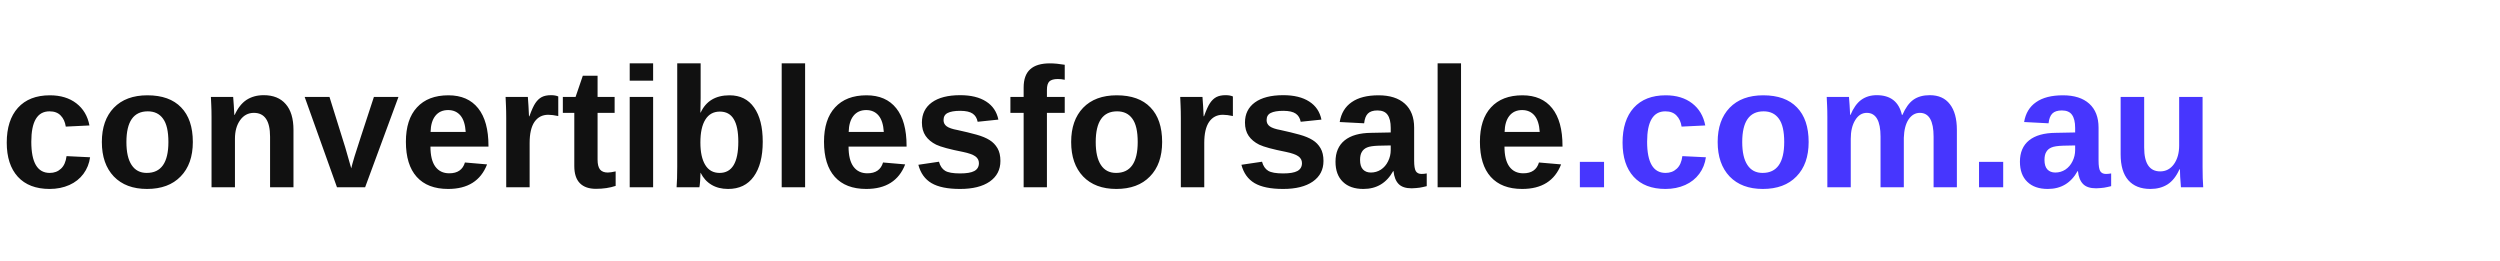
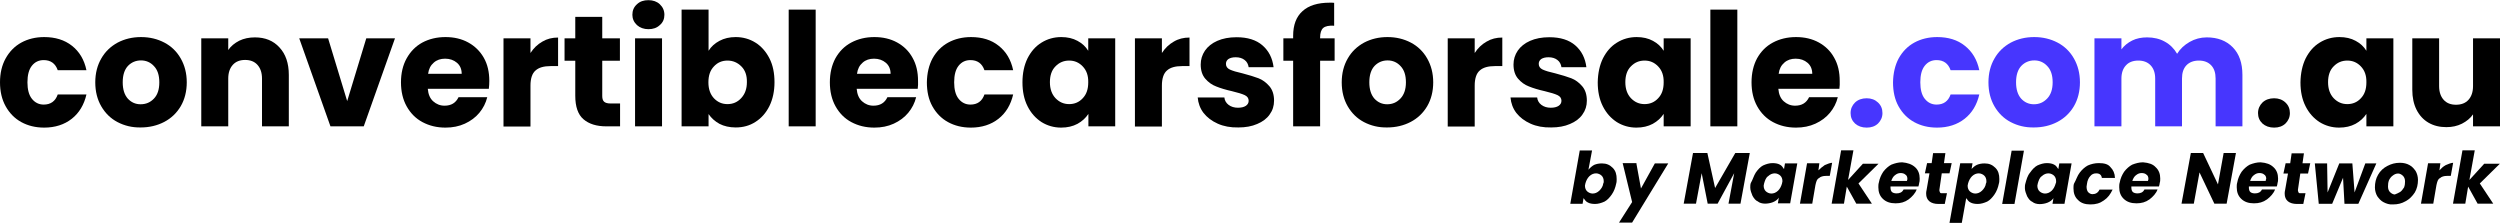
- <svg xmlns="http://www.w3.org/2000/svg" width="307" height="32" viewBox="0 0 307 32" role="img" aria-label="convertiblesforsale.com.au">
-   <text x="0" y="23" font-family="Arial, Helvetica, sans-serif" font-size="21" font-weight="700" fill="#111111">convertiblesforsale<tspan fill="#4736FE">.com.au</tspan>
-   </text>
+ <svg xmlns="http://www.w3.org/2000/svg" version="1.1" id="Layer_1" x="0px" y="0px" viewBox="0 0 1584.9 141.3" style="enable-background:new 0 0 1584.9 141.3;" xml:space="preserve">
+   <style type="text/css">
+ 	.st0{fill:#4736FE;}
+ </style>
+   <g>
+     <path d="M1010.7,104.5c1.5-0.6,2.9-0.9,4.9-0.9c2.8,0,4.9,0.9,6.8,2.8c1.9,1.9,2.5,4.3,2.5,7.1c0,0.9,0,2-0.3,2.9   c-0.5,2.5-1.4,4.9-2.8,6.9c-1.4,2-2.9,3.6-4.6,4.5c-2,0.9-4,1.5-6,1.5c-1.8,0-3.4-0.3-4.5-0.9c-1.4-0.6-2-1.8-2.8-2.8l-0.6,3.6   h-7.8l6-33.8h7.8l-2.3,12.2C1008.1,106.3,1009.5,105.1,1010.7,104.5z M1016.7,114.9c0-1.5-0.5-2.8-1.4-3.6c-0.6-0.6-2-1.4-3.4-1.4   c-1.5,0-2.9,0.5-4.3,1.8c-1.3,1.3-2,2.8-2.5,4.5c0,0.5-0.3,0.9-0.3,1.5c0,1.5,0.5,2.8,1.4,3.6c0.6,0.6,2,1.4,3.4,1.4   c1.5,0,2.9-0.5,4.3-1.8c1.3-1.3,2.3-2.8,2.5-4.6C1016.7,115.9,1016.7,115.4,1016.7,114.9z" />
+     <path d="M1037.4,103.6l2.9,15.9l8.8-15.9h8.5l-22.9,37.5h-8.3l8.3-13l-6-24.7h8.8v0.2H1037.4z" />
+     <path d="M1109.3,97l-5.9,32.1h-7.6l3.6-19.3l-10.5,19.3h-6.3l-3.8-19.3l-3.6,19.3h-7.8l5.9-32.1h9.1l4.9,22.2l12.8-22.2   C1100.4,97,1109.3,97,1109.3,97z" />
+     <path d="M1113.1,109.4c1.4-2,2.9-3.6,4.6-4.5c2-0.9,4-1.5,6-1.5c1.8,0,3.4,0.3,4.5,0.9c1.4,0.6,2,1.8,2.8,2.9l0.6-3.6h7.8   l-4.5,25.3h-7.8l0.6-3.6c-0.9,1.4-2.3,2.3-3.8,2.9c-1.5,0.6-3.4,0.9-4.9,0.9c-1.8,0-3.6-0.5-4.6-1.4c-1.5-0.6-2.5-2-3.4-3.6   c-0.6-1.5-1.4-3.4-1.4-5.1c0-0.9,0-2,0.3-2.9C1111.2,113.9,1111.8,111.4,1113.1,109.4z M1130,114.9c0-1.5-0.5-2.8-1.4-3.6   c-0.6-0.6-2-1.4-3.4-1.4c-1.5,0-2.9,0.5-4.3,1.8c-1.4,0.9-2,2.8-2.5,4.5c0,0.5-0.3,0.9-0.3,1.5c0,1.5,0.5,2.8,1.4,3.6   c0.6,0.6,2,1.4,3.4,1.4c1.5,0,2.9-0.5,4.3-1.8c1.3-1.3,2-2.8,2.5-4.5C1129.7,115.9,1130,115.4,1130,114.9z" />
+     <path d="M1156.9,104.6c1.5-0.6,3.4-1.4,4.6-1.4l-1.5,8.3h-2.3c-2,0-3.6,0.5-4.5,1.4c-1.4,0.6-1.8,2.3-2.3,4.5l-2,11.7h-7.8   l4.5-25.6h7.8l-0.6,4.5C1153.9,106.9,1155.5,105.5,1156.9,104.6z" />
+     <path d="M1178.2,116.3l8.5,12.8h-9.9l-6-10.8l-1.8,10.8h-7.8l6-33.8h7.8l-3.4,18.8l9.4-10.3h9.9L1178.2,116.3z" />
+     <path d="M1214.1,106c2,1.8,2.9,4.3,2.9,7.1c0,0.9,0,2-0.3,2.8c0,0.6-0.3,1.5-0.5,2.3h-17.7c0,0.3,0,0.5,0,0.6   c0,1.4,0.3,2.3,0.9,2.9c0.6,0.6,1.8,0.9,2.9,0.9c2,0,3.6-0.6,4.5-2.5h8.3c-0.9,2.5-2.9,4.6-5.1,6.3c-2.5,1.8-5.1,2.5-8.3,2.5   c-3.4,0-6-0.9-8-2.8c-2-1.9-2.9-4.3-2.9-7.4c0-0.9,0-2,0.3-2.9c0.5-2.8,1.5-4.9,2.8-6.9c1.5-2,3.4-3.6,5.1-4.5   c2.3-0.9,4.5-1.5,6.9-1.5C1209.3,103.2,1212,104.1,1214.1,106z M1209.2,113.4c0-1.4-0.5-2.3-1.4-2.8c-0.6-0.6-1.8-0.9-2.9-0.9   c-1.4,0-2.5,0.5-3.6,1.4c-0.9,0.6-1.8,2-2.3,3.6h9.9C1209.2,113.9,1209.2,113.6,1209.2,113.4z" />
+     <path d="M1229.5,120.3c0,0.3,0,0.3,0,0.5c0,0.5,0.3,0.9,0.5,1.4c0.3,0.3,0.6,0.3,1.5,0.3h2.8l-1.4,6.8h-4c-4.9,0-7.8-2.3-7.8-6.5   c0-0.6,0-1.5,0.3-2.5l1.8-10.4h-2.9l1.4-6.5h2.9l0.9-6.3h7.8l-0.9,6.3h4.9l-1.4,6.5h-4.9L1229.5,120.3z" />
+     <path d="M1253.3,104.5c1.5-0.6,2.9-0.9,4.9-0.9c2.8,0,4.9,0.9,6.8,2.8c1.9,1.9,2.5,4.3,2.5,7.1c0,0.9,0,2-0.3,2.9   c-0.5,2.5-1.4,4.9-2.8,6.9s-2.9,3.6-4.6,4.5c-2,0.9-4,1.5-6,1.5c-1.8,0-3.4-0.3-4.5-0.9c-1.4-0.6-2-1.8-2.8-2.8l-2.8,15.7h-7.8   l6.8-37.8h7.8l-0.6,3.6C1250.6,106.3,1252,105.1,1253.3,104.5z M1259.3,114.9c0-1.5-0.5-2.8-1.4-3.6c-0.6-0.6-2-1.4-3.4-1.4   c-1.5,0-2.9,0.5-4.3,1.8c-1.3,1.3-2,2.8-2.5,4.5c0,0.5-0.3,0.9-0.3,1.5c0,1.5,0.5,2.8,1.4,3.6c0.6,0.6,2,1.4,3.4,1.4   c1.5,0,2.9-0.5,4.3-1.8c1.3-1.3,2.3-2.8,2.5-4.6C1259.3,115.9,1259.3,115.4,1259.3,114.9z" />
+     <path d="M1283.1,95.5l-6,33.8h-7.8l6-33.8C1275.3,95.5,1283.1,95.5,1283.1,95.5z" />
+     <path d="M1287,109.4c1.4-2,2.9-3.6,4.6-4.5c2-0.9,4-1.5,6-1.5c1.8,0,3.4,0.3,4.5,0.9c1.4,0.6,2,1.8,2.8,2.9l0.6-3.6h7.8l-4.5,25.6   h-7.6l0.6-3.6c-0.9,1.4-2.3,2.3-3.8,2.9c-1.5,0.6-3.4,0.9-4.9,0.9c-1.8,0-3.6-0.5-4.6-1.4c-1.5-0.6-2.5-2-3.4-3.6   c-0.6-1.5-1.4-3.4-1.4-5.1c0-0.9,0-2,0.3-2.9C1284.7,113.9,1285.3,111.4,1287,109.4z M1303.5,114.9c0-1.5-0.5-2.8-1.4-3.6   c-0.6-0.6-2-1.4-3.4-1.4c-1.5,0-2.9,0.5-4.3,1.8c-1.4,0.9-2,2.8-2.5,4.5c0,0.5-0.3,0.9-0.3,1.5c0,1.5,0.5,2.8,1.4,3.6   c0.6,0.6,2,1.4,3.4,1.4c1.5,0,2.9-0.5,4.3-1.8c1.3-1.3,2-2.8,2.5-4.5C1303.5,115.9,1303.5,115.4,1303.5,114.9z" />
+     <path d="M1318.5,109.4c1.5-2,3.4-3.6,5.1-4.5c2-0.9,4.5-1.5,6.9-1.5c3.4,0,5.9,0.6,7.4,2.5c1.8,1.8,2.8,4,2.9,6.9h-8.3   c-0.3-2-1.5-2.9-3.6-2.9c-1.5,0-2.8,0.5-3.8,1.8c-0.9,0.9-1.8,2.8-2,4.6c0,0.6-0.3,1.4-0.3,2c0,1.5,0.3,2.5,0.9,3.4   c0.6,0.6,1.5,1.4,2.8,1.4c2,0,3.6-0.9,4.5-2.9h8.3c-1.4,2.9-2.9,5.1-5.6,6.9c-2.5,1.8-5.1,2.5-8.5,2.5s-6-0.9-7.8-2.8   c-2-1.8-2.9-4.3-2.9-7.4c0-0.9,0-2,0.3-2.9C1316.3,113.9,1316.9,111.4,1318.5,109.4z" />
+     <path d="M1366.6,106c2,1.8,2.9,4.3,2.9,7.1c0,0.9,0,2-0.3,2.8c0,0.6-0.3,1.5-0.5,2.3h-17.5c0,0.3,0,0.5,0,0.6   c0,1.4,0.3,2.3,0.9,2.9c0.6,0.6,1.8,0.9,2.9,0.9c2,0,3.6-0.6,4.5-2.5h8.3c-0.9,2.5-2.9,4.6-5.1,6.3c-2.5,1.8-5.1,2.5-8.3,2.5   c-3.4,0-6-0.9-8-2.8c-2-1.9-2.9-4.3-2.9-7.4c0-0.9,0-2,0.3-2.9c0.5-2.8,1.5-4.9,2.8-6.9c1.5-2,3.4-3.6,5.1-4.5   c2.3-0.9,4.5-1.5,6.9-1.5C1362.3,103.2,1364.9,104.1,1366.6,106z M1362,113.4c0-1.4-0.5-2.3-1.4-2.8c-0.6-0.6-1.8-0.9-2.9-0.9   c-1.4,0-2.5,0.5-3.6,1.4c-0.9,0.6-1.8,2-2.3,3.6h9.9C1362,113.9,1362,113.6,1362,113.4z" />
+     <path d="M1411.6,129.1h-7.8l-9.4-19.8l-3.6,19.8h-7.8l5.9-32.1h7.8l9.4,19.9l3.6-19.9h7.8L1411.6,129.1z" />
+     <path d="M1441.3,106c2,1.8,2.9,4.3,2.9,7.1c0,0.9,0,2-0.3,2.8c0,0.6-0.3,1.5-0.5,2.3h-17.7c0,0.3,0,0.5,0,0.6   c0,1.4,0.3,2.3,0.9,2.9c0.6,0.6,1.8,0.9,2.9,0.9c2,0,3.6-0.6,4.5-2.5h8.3c-0.9,2.5-2.9,4.6-5.1,6.3c-2.5,1.8-5.1,2.5-8.3,2.5   c-3.4,0-6-0.9-8-2.8c-2-1.9-2.9-4.3-2.9-7.4c0-0.9,0-2,0.3-2.9c0.5-2.8,1.5-4.9,2.8-6.9c1.5-2,3.4-3.6,5.1-4.5   c2.3-0.9,4.5-1.5,6.9-1.5C1436.9,103.2,1439.3,104.1,1441.3,106z M1436.7,113.4c0-1.4-0.5-2.3-1.4-2.8c-0.6-0.6-1.8-0.9-2.9-0.9   c-1.4,0-2.5,0.5-3.6,1.4c-0.9,0.6-1.8,2-2.3,3.6h9.9C1436.3,113.9,1436.7,113.6,1436.7,113.4z" />
+     <path d="M1456.8,120.3c0,0.3,0,0.3,0,0.5c0,0.5,0.3,0.9,0.5,1.4c0.3,0.3,0.6,0.3,1.5,0.3h2.8l-1.4,6.8h-4c-4.9,0-7.8-2.3-7.8-6.5   c0-0.6,0-1.5,0.3-2.5l1.8-10.3h-2.9l1.4-6.5h2.9l0.9-6.3h7.8l-0.9,6.3h4.9l-1.4,6.5h-4.9L1456.8,120.3z" />
+     <path d="M1506.5,103.6l-11.4,25.6h-8.8l-0.9-16.5l-6.9,16.5h-8.5l-2.5-25.6h7.8l0.3,18.4l7.4-18.4h8.3l1.4,18.4l6.8-18.4   C1499.2,103.6,1506.5,103.6,1506.5,103.6z" />
+     <path d="M1511.1,128.2c-1.8-0.9-2.9-2.3-4-3.8c-0.9-1.5-1.5-3.6-1.5-5.6c0-2.9,0.6-5.6,2-8c1.4-2.5,3.4-4.3,5.9-5.6   c2.5-1.3,4.9-2,8-2c2.3,0,4.3,0.5,5.9,1.4c1.8,0.9,2.9,2.3,4,3.8c0.9,1.5,1.5,3.6,1.5,5.6c0,2.9-0.6,5.6-2,8   c-1.5,2.3-3.4,4.3-5.9,5.6c-2.5,1.4-4.9,2-8,2C1514.9,129.8,1512.8,129.1,1511.1,128.2z M1521.6,121.7c0.9-0.6,1.8-1.8,2.5-2.9   c0.5-1.4,0.6-2.5,0.6-3.8c0-1.5-0.5-2.8-1.4-3.6c-0.6-0.6-1.8-1.4-2.9-1.4c-1.4,0-2.5,0.5-3.6,1.4c-0.9,0.6-1.8,1.8-2.3,2.9   c-0.5,1.4-0.6,2.5-0.6,4s0.5,2.8,1.4,3.6c0.6,0.6,1.8,1.4,2.9,1.4C1519.4,122.8,1520.7,122.3,1521.6,121.7z" />
+     <path d="M1550.6,104.6c1.5-0.6,3.4-1.4,4.6-1.4l-1.5,8.3h-2.3c-2,0-3.6,0.5-4.5,1.4c-1.4,0.6-1.8,2.3-2.3,4.5l-2,11.7h-7.8   l4.5-25.6h7.8l-0.6,4.5C1547.5,106.9,1548.9,105.5,1550.6,104.6z" />
+     <path d="M1572.1,116.3l8.5,12.8h-9.9l-6-10.8l-1.8,10.8h-7.8l6-33.8h7.8l-3.4,18.8l9.4-10.3h9.9L1572.1,116.3z" />
+   </g>
+   <g>
+     <path d="M3.6,37c2.4-4.3,5.7-7.7,9.9-10c4.2-2.3,9.1-3.5,14.5-3.5c7,0,12.9,1.8,17.6,5.5c4.7,3.7,7.8,8.8,9.2,15.5H36.6   c-1.5-4.3-4.5-6.4-8.9-6.4c-3.1,0-5.6,1.2-7.5,3.6c-1.9,2.4-2.8,5.9-2.8,10.5c0,4.5,0.9,8,2.8,10.4c1.9,2.4,4.4,3.7,7.5,3.7   c4.4,0,7.4-2.1,8.9-6.4h18.2c-1.5,6.5-4.6,11.7-9.3,15.4C40.8,79,34.9,80.9,28,80.9c-5.5,0-10.3-1.2-14.5-3.5   c-4.2-2.3-7.5-5.7-9.9-10C1.2,63.1,0,58,0,52.2C0,46.4,1.2,41.3,3.6,37z" />
+     <path d="M74.5,77.4c-4.4-2.3-7.8-5.7-10.3-10c-2.5-4.3-3.8-9.4-3.8-15.2c0-5.7,1.3-10.8,3.8-15.1c2.5-4.4,6-7.7,10.4-10.1   c4.4-2.3,9.3-3.5,14.8-3.5c5.5,0,10.4,1.2,14.8,3.5c4.4,2.3,7.9,5.7,10.4,10.1c2.5,4.4,3.8,9.4,3.8,15.1c0,5.7-1.3,10.8-3.8,15.1   c-2.6,4.4-6.1,7.7-10.5,10c-4.4,2.3-9.4,3.5-14.9,3.5C83.8,80.9,78.9,79.7,74.5,77.4z M97.6,62.5c2.3-2.4,3.4-5.8,3.4-10.3   c0-4.5-1.1-7.9-3.4-10.3c-2.2-2.4-5-3.6-8.2-3.6c-3.3,0-6.1,1.2-8.3,3.5c-2.2,2.4-3.3,5.8-3.3,10.4c0,4.5,1.1,7.9,3.2,10.3   c2.2,2.4,4.9,3.6,8.1,3.6C92.6,66.1,95.3,64.9,97.6,62.5z" />
+     <path d="M177.2,30.1c3.9,4.2,5.9,10,5.9,17.4v32.6h-17V49.8c0-3.7-1-6.6-2.9-8.7c-1.9-2.1-4.5-3.1-7.8-3.1c-3.3,0-5.9,1-7.8,3.1   c-1.9,2.1-2.9,5-2.9,8.7v30.3h-17.1V24.3h17.1v7.4c1.7-2.5,4.1-4.4,7-5.9c2.9-1.4,6.2-2.1,9.9-2.1   C168.1,23.7,173.3,25.8,177.2,30.1z" />
+     <path d="M220.1,64.1l12.1-39.8h18.2l-19.8,55.8h-21.1l-19.8-55.8H208L220.1,64.1z" />
+     <path d="M309.9,56.3h-38.7c0.3,3.5,1.4,6.1,3.4,7.9c2,1.8,4.4,2.8,7.2,2.8c4.3,0,7.2-1.8,8.9-5.4h18.2c-0.9,3.7-2.6,7-5,9.9   c-2.4,2.9-5.5,5.2-9.2,6.9c-3.7,1.7-7.8,2.5-12.3,2.5c-5.5,0-10.3-1.2-14.6-3.5c-4.3-2.3-7.6-5.7-10-10c-2.4-4.3-3.6-9.4-3.6-15.2   c0-5.8,1.2-10.9,3.6-15.2c2.4-4.3,5.7-7.7,9.9-10c4.3-2.3,9.2-3.5,14.7-3.5c5.4,0,10.2,1.1,14.4,3.4c4.2,2.3,7.5,5.5,9.9,9.7   c2.4,4.2,3.5,9.1,3.5,14.7C310.2,52.9,310.1,54.6,309.9,56.3z M292.7,46.8c0-2.9-1-5.3-3-7c-2-1.7-4.5-2.6-7.5-2.6   c-2.9,0-5.3,0.8-7.2,2.5c-2,1.7-3.2,4-3.6,7.1H292.7z" />
+     <path d="M343.8,26.4c3-1.8,6.3-2.6,10-2.6v18.1h-4.7c-4.3,0-7.5,0.9-9.6,2.8c-2.1,1.8-3.2,5-3.2,9.6v25.9h-17.1V24.3h17.1v9.3   C338.3,30.5,340.8,28.1,343.8,26.4z" />
+     <path d="M393.1,65.6v14.5h-8.7c-6.2,0-11-1.5-14.5-4.5c-3.5-3-5.2-8-5.2-14.9V38.5h-6.8V24.3h6.8V10.7h17.1v13.6H393v14.2h-11.2   v22.4c0,1.7,0.4,2.9,1.2,3.6c0.8,0.7,2.1,1.1,4,1.1H393.1z" />
+     <path d="M403.8,15.9c-1.9-1.8-2.9-4-2.9-6.5c0-2.7,0.9-4.9,2.9-6.7c1.9-1.8,4.3-2.6,7.3-2.6c2.9,0,5.4,0.9,7.2,2.6   c1.9,1.8,2.9,4,2.9,6.7c0,2.6-0.9,4.8-2.9,6.5c-1.9,1.8-4.3,2.6-7.2,2.6C408.2,18.5,405.7,17.6,403.8,15.9z M419.7,24.3v55.8h-17.1   V24.3H419.7z" />
+     <path d="M456.1,25.9c3-1.6,6.4-2.4,10.3-2.4c4.6,0,8.8,1.2,12.5,3.5c3.7,2.3,6.7,5.7,8.9,10c2.2,4.3,3.2,9.4,3.2,15.1   c0,5.7-1.1,10.8-3.2,15.1c-2.2,4.4-5.1,7.7-8.9,10.1c-3.7,2.4-7.9,3.5-12.5,3.5c-3.9,0-7.4-0.8-10.3-2.3c-2.9-1.6-5.2-3.7-6.9-6.2   v7.8h-17.1v-74h17.1v26.1C450.8,29.6,453.1,27.5,456.1,25.9z M470,42.1c-2.4-2.4-5.3-3.7-8.8-3.7c-3.4,0-6.3,1.2-8.6,3.7   c-2.4,2.5-3.5,5.8-3.5,10.1c0,4.3,1.2,7.6,3.5,10.1c2.4,2.5,5.2,3.7,8.6,3.7s6.3-1.2,8.7-3.8s3.6-5.9,3.6-10.1   C473.6,47.8,472.4,44.5,470,42.1z" />
+     <path d="M517.1,6.1v74H500v-74H517.1z" />
+     <path d="M581.8,56.3h-38.7c0.3,3.5,1.4,6.1,3.4,7.9c2,1.8,4.4,2.8,7.2,2.8c4.3,0,7.2-1.8,8.9-5.4h18.2c-0.9,3.7-2.6,7-5,9.9   c-2.4,2.9-5.5,5.2-9.2,6.9c-3.7,1.7-7.8,2.5-12.3,2.5c-5.5,0-10.3-1.2-14.6-3.5c-4.3-2.3-7.6-5.7-10-10c-2.4-4.3-3.6-9.4-3.6-15.2   c0-5.8,1.2-10.9,3.5-15.2c2.4-4.3,5.7-7.7,10-10c4.3-2.3,9.2-3.5,14.7-3.5c5.4,0,10.2,1.1,14.4,3.4c4.2,2.3,7.5,5.5,9.8,9.7   c2.4,4.2,3.5,9.1,3.5,14.7C582.1,52.9,582,54.6,581.8,56.3z M564.6,46.8c0-2.9-1-5.3-3-7c-2-1.7-4.5-2.6-7.5-2.6   c-2.9,0-5.3,0.8-7.2,2.5c-2,1.7-3.2,4-3.6,7.1H564.6z" />
+     <path d="M591.2,37c2.4-4.3,5.7-7.7,9.9-10c4.2-2.3,9.1-3.5,14.5-3.5c7,0,12.9,1.8,17.5,5.5c4.7,3.7,7.8,8.8,9.2,15.5h-18.2   c-1.5-4.3-4.5-6.4-8.9-6.4c-3.1,0-5.6,1.2-7.5,3.6c-1.9,2.4-2.8,5.9-2.8,10.5c0,4.5,0.9,8,2.8,10.4c1.9,2.4,4.4,3.7,7.5,3.7   c4.4,0,7.4-2.1,8.9-6.4h18.2c-1.5,6.5-4.6,11.7-9.3,15.4c-4.7,3.7-10.6,5.6-17.5,5.6c-5.5,0-10.3-1.2-14.5-3.5   c-4.2-2.3-7.5-5.7-9.9-10c-2.4-4.3-3.5-9.4-3.5-15.2C587.7,46.4,588.9,41.3,591.2,37z" />
+     <path d="M651.4,37c2.2-4.3,5.1-7.7,8.9-10c3.7-2.3,7.9-3.5,12.5-3.5c3.9,0,7.4,0.8,10.3,2.4c3,1.6,5.2,3.7,6.8,6.3v-7.9h17.1v55.8   H690v-7.9c-1.7,2.6-4,4.7-6.9,6.3c-3,1.6-6.4,2.4-10.4,2.4c-4.5,0-8.7-1.2-12.4-3.5c-3.7-2.4-6.7-5.7-8.9-10.1   c-2.2-4.4-3.2-9.4-3.2-15.1C648.2,46.4,649.3,41.3,651.4,37z M686.4,42.1c-2.4-2.5-5.2-3.7-8.6-3.7c-3.4,0-6.3,1.2-8.7,3.7   c-2.4,2.4-3.5,5.8-3.5,10c0,4.3,1.2,7.6,3.5,10.1c2.4,2.5,5.2,3.8,8.7,3.8c3.4,0,6.3-1.2,8.6-3.7c2.4-2.5,3.5-5.8,3.5-10.1   C690,47.9,688.8,44.6,686.4,42.1z" />
+     <path d="M744.1,26.4c3-1.8,6.3-2.6,10-2.6v18.1h-4.7c-4.3,0-7.5,0.9-9.6,2.8c-2.1,1.8-3.2,5-3.2,9.6v25.9h-17.1V24.3h17.1v9.3   C738.6,30.5,741.1,28.1,744.1,26.4z" />
+     <path d="M772,78.4c-3.8-1.7-6.8-4-9-6.8c-2.2-2.9-3.4-6.2-3.7-9.8h16.9c0.2,1.9,1.1,3.5,2.7,4.7c1.6,1.2,3.6,1.8,5.9,1.8   c2.1,0,3.8-0.4,5-1.2c1.2-0.8,1.8-1.9,1.8-3.2c0-1.6-0.8-2.8-2.5-3.6c-1.7-0.8-4.4-1.6-8.1-2.5c-4-0.9-7.3-1.9-10-3   c-2.7-1-5-2.7-6.9-4.9c-1.9-2.2-2.9-5.2-2.9-9c0-3.2,0.9-6.1,2.7-8.8c1.8-2.6,4.4-4.7,7.8-6.2c3.4-1.5,7.5-2.3,12.2-2.3   c7,0,12.5,1.7,16.5,5.2c4,3.5,6.3,8.1,7,13.8h-15.8c-0.3-1.9-1.1-3.5-2.6-4.6c-1.4-1.1-3.3-1.7-5.6-1.7c-2,0-3.5,0.4-4.6,1.1   c-1.1,0.8-1.6,1.8-1.6,3.1c0,1.6,0.8,2.8,2.5,3.6s4.4,1.6,8,2.4c4.1,1.1,7.5,2.1,10.1,3.1c2.6,1,4.9,2.7,6.9,5c2,2.3,3,5.4,3,9.2   c0,3.3-0.9,6.2-2.8,8.8c-1.8,2.6-4.5,4.6-7.9,6c-3.4,1.5-7.4,2.2-11.9,2.2C780.1,80.9,775.8,80.1,772,78.4z" />
+     <path d="M846.1,38.5h-9.2v41.6h-17.1V38.5h-6.2V24.3h6.2v-1.6c0-6.9,2-12.1,5.9-15.6c3.9-3.6,9.7-5.4,17.3-5.4c1.3,0,2.2,0,2.8,0.1   v14.5c-3.3-0.2-5.6,0.3-6.9,1.4c-1.3,1.1-2,3.2-2,6.1v0.5h9.2V38.5z" />
+     <path d="M864.7,77.4c-4.4-2.3-7.8-5.7-10.3-10c-2.5-4.3-3.8-9.4-3.8-15.2c0-5.7,1.3-10.8,3.8-15.1c2.5-4.4,6-7.7,10.4-10.1   c4.4-2.3,9.3-3.5,14.8-3.5c5.5,0,10.4,1.2,14.8,3.5c4.4,2.3,7.9,5.7,10.4,10.1c2.5,4.4,3.8,9.4,3.8,15.1c0,5.7-1.3,10.8-3.8,15.1   c-2.6,4.4-6.1,7.7-10.5,10c-4.4,2.3-9.4,3.5-14.9,3.5C874,80.9,869.1,79.7,864.7,77.4z M887.8,62.5c2.3-2.4,3.5-5.8,3.5-10.3   c0-4.5-1.1-7.9-3.4-10.3c-2.2-2.4-5-3.6-8.2-3.6c-3.3,0-6.1,1.2-8.3,3.5c-2.2,2.4-3.3,5.8-3.3,10.4c0,4.5,1.1,7.9,3.2,10.3   c2.2,2.4,4.9,3.6,8.1,3.6C882.8,66.1,885.5,64.9,887.8,62.5z" />
+     <path d="M942.4,26.4c3-1.8,6.3-2.6,10-2.6v18.1h-4.7c-4.3,0-7.5,0.9-9.6,2.8c-2.1,1.8-3.2,5-3.2,9.6v25.9h-17.1V24.3h17.1v9.3   C936.9,30.5,939.4,28.1,942.4,26.4z" />
+     <path d="M970.3,78.4c-3.8-1.7-6.8-4-9-6.8c-2.2-2.9-3.4-6.2-3.7-9.8h16.9c0.2,1.9,1.1,3.5,2.7,4.7c1.6,1.2,3.6,1.8,5.9,1.8   c2.1,0,3.8-0.4,5-1.2c1.2-0.8,1.8-1.9,1.8-3.2c0-1.6-0.8-2.8-2.5-3.6c-1.7-0.8-4.4-1.6-8.1-2.5c-4-0.9-7.3-1.9-10-3   c-2.7-1-5-2.7-6.9-4.9c-1.9-2.2-2.9-5.2-2.9-9c0-3.2,0.9-6.1,2.7-8.8c1.8-2.6,4.4-4.7,7.8-6.2c3.4-1.5,7.5-2.3,12.2-2.3   c7,0,12.5,1.7,16.5,5.2c4,3.5,6.3,8.1,7,13.8h-15.8c-0.3-1.9-1.1-3.5-2.6-4.6c-1.4-1.1-3.3-1.7-5.6-1.7c-2,0-3.5,0.4-4.6,1.1   c-1.1,0.8-1.6,1.8-1.6,3.1c0,1.6,0.8,2.8,2.5,3.6s4.4,1.6,8,2.4c4.1,1.1,7.5,2.1,10.1,3.1c2.6,1,4.9,2.7,6.9,5c2,2.3,3,5.4,3,9.2   c0,3.3-0.9,6.2-2.8,8.8c-1.8,2.6-4.5,4.6-7.9,6c-3.4,1.5-7.4,2.2-11.9,2.2C978.4,80.9,974.1,80.1,970.3,78.4z" />
+     <path d="M1016.2,37c2.2-4.3,5.1-7.7,8.9-10c3.7-2.3,7.9-3.5,12.5-3.5c3.9,0,7.4,0.8,10.3,2.4c3,1.6,5.2,3.7,6.8,6.3v-7.9h17.1v55.8   h-17.1v-7.9c-1.7,2.6-4,4.7-6.9,6.3c-3,1.6-6.4,2.4-10.4,2.4c-4.5,0-8.7-1.2-12.4-3.5c-3.7-2.4-6.7-5.7-8.9-10.1   c-2.2-4.4-3.2-9.4-3.2-15.1C1013,46.4,1014.1,41.3,1016.2,37z M1051.2,42.1c-2.4-2.5-5.2-3.7-8.6-3.7c-3.4,0-6.3,1.2-8.7,3.7   c-2.4,2.4-3.5,5.8-3.5,10c0,4.3,1.2,7.6,3.5,10.1c2.4,2.5,5.2,3.8,8.7,3.8c3.4,0,6.3-1.2,8.6-3.7c2.4-2.5,3.5-5.8,3.5-10.1   C1054.8,47.9,1053.6,44.6,1051.2,42.1z" />
+     <path d="M1101.4,6.1v74h-17.1v-74H1101.4z" />
+     <path d="M1166.1,56.3h-38.7c0.3,3.5,1.4,6.1,3.4,7.9c2,1.8,4.4,2.8,7.2,2.8c4.3,0,7.2-1.8,8.9-5.4h18.2c-0.9,3.7-2.6,7-5,9.9   c-2.4,2.9-5.5,5.2-9.2,6.9c-3.7,1.7-7.8,2.5-12.3,2.5c-5.5,0-10.3-1.2-14.6-3.5c-4.3-2.3-7.6-5.7-10-10c-2.4-4.3-3.6-9.4-3.6-15.2   c0-5.8,1.2-10.9,3.5-15.2c2.4-4.3,5.7-7.7,10-10c4.3-2.3,9.2-3.5,14.7-3.5c5.4,0,10.2,1.1,14.4,3.4c4.2,2.3,7.5,5.5,9.8,9.7   c2.4,4.2,3.5,9.1,3.5,14.7C1166.4,52.9,1166.3,54.6,1166.1,56.3z M1148.9,46.8c0-2.9-1-5.3-3-7c-2-1.7-4.5-2.6-7.5-2.6   c-2.9,0-5.3,0.8-7.2,2.5c-2,1.7-3.2,4-3.6,7.1H1148.9z" />
+     <path class="st0" d="M1176,78.3c-1.9-1.8-2.8-4-2.8-6.6c0-2.7,1-4.9,2.8-6.7c1.9-1.8,4.4-2.7,7.4-2.7c2.9,0,5.3,0.9,7.2,2.7   c1.9,1.8,2.8,4,2.8,6.7c0,2.6-1,4.8-2.8,6.6c-1.9,1.8-4.3,2.6-7.2,2.6C1180.4,80.9,1177.9,80,1176,78.3z" />
+     <path class="st0" d="M1203.7,37c2.4-4.3,5.7-7.7,9.9-10c4.2-2.3,9.1-3.5,14.5-3.5c7,0,12.9,1.8,17.5,5.5c4.7,3.7,7.8,8.8,9.2,15.5   h-18.2c-1.5-4.3-4.5-6.4-8.9-6.4c-3.1,0-5.6,1.2-7.5,3.6c-1.9,2.4-2.8,5.9-2.8,10.5c0,4.5,0.9,8,2.8,10.4c1.9,2.4,4.4,3.7,7.5,3.7   c4.4,0,7.4-2.1,8.9-6.4h18.2c-1.5,6.5-4.6,11.7-9.3,15.4c-4.7,3.7-10.6,5.6-17.5,5.6c-5.5,0-10.3-1.2-14.5-3.5   c-4.2-2.3-7.5-5.7-9.9-10c-2.4-4.3-3.5-9.4-3.5-15.2C1200.2,46.4,1201.4,41.3,1203.7,37z" />
+     <path class="st0" d="M1274.7,77.4c-4.4-2.3-7.8-5.7-10.3-10c-2.5-4.3-3.8-9.4-3.8-15.2c0-5.7,1.3-10.8,3.8-15.1   c2.5-4.4,6-7.7,10.4-10.1c4.4-2.3,9.3-3.5,14.8-3.5c5.5,0,10.4,1.2,14.8,3.5c4.4,2.3,7.9,5.7,10.4,10.1c2.5,4.4,3.8,9.4,3.8,15.1   c0,5.7-1.3,10.8-3.8,15.1c-2.6,4.4-6.1,7.7-10.5,10c-4.4,2.3-9.4,3.5-14.9,3.5C1284,80.9,1279.1,79.7,1274.7,77.4z M1297.8,62.5   c2.3-2.4,3.5-5.8,3.5-10.3c0-4.5-1.1-7.9-3.4-10.3c-2.2-2.4-5-3.6-8.2-3.6c-3.3,0-6.1,1.2-8.3,3.5c-2.2,2.4-3.3,5.8-3.3,10.4   c0,4.5,1.1,7.9,3.2,10.3c2.2,2.4,4.9,3.6,8.1,3.6C1292.8,66.1,1295.5,64.9,1297.8,62.5z" />
+     <path class="st0" d="M1415.5,30c4.1,4.2,6.1,10,6.1,17.5v32.6h-17V49.8c0-3.6-0.9-6.4-2.8-8.4c-1.9-2-4.5-3-7.8-3c-3.3,0-6,1-7.9,3   c-1.9,2-2.8,4.8-2.8,8.4v30.3h-17V49.8c0-3.6-1-6.4-2.9-8.4c-1.9-2-4.5-3-7.8-3c-3.3,0-6,1-7.8,3c-1.9,2-2.9,4.8-2.9,8.4v30.3   h-17.1V24.3h17.1v7c1.7-2.3,4-4.2,6.8-5.6c2.8-1.4,6-2,9.5-2c4.2,0,8,0.9,11.2,2.7c3.3,1.8,5.9,4.4,7.8,7.7   c1.9-3.1,4.6-5.6,7.9-7.5c3.3-1.9,7-2.9,10.9-2.9C1405.9,23.7,1411.4,25.8,1415.5,30z" />
+     <path d="M1434.3,78.3c-1.9-1.8-2.8-4-2.8-6.6c0-2.7,1-4.9,2.8-6.7c1.9-1.8,4.4-2.7,7.4-2.7c2.9,0,5.3,0.9,7.2,2.7   c1.9,1.8,2.8,4,2.8,6.7c0,2.6-1,4.8-2.8,6.6c-1.9,1.8-4.3,2.6-7.2,2.6C1438.7,80.9,1436.2,80,1434.3,78.3z" />
+     <path d="M1461.7,37c2.2-4.3,5.1-7.7,8.9-10c3.7-2.3,7.9-3.5,12.5-3.5c3.9,0,7.4,0.8,10.3,2.4c3,1.6,5.2,3.7,6.8,6.3v-7.9h17.1v55.8   h-17.1v-7.9c-1.7,2.6-4,4.7-6.9,6.3c-3,1.6-6.4,2.4-10.4,2.4c-4.5,0-8.7-1.2-12.4-3.5c-3.7-2.4-6.7-5.7-8.9-10.1   c-2.2-4.4-3.2-9.4-3.2-15.1C1458.5,46.4,1459.6,41.3,1461.7,37z M1496.7,42.1c-2.4-2.5-5.2-3.7-8.6-3.7c-3.4,0-6.3,1.2-8.7,3.7   c-2.4,2.4-3.5,5.8-3.5,10c0,4.3,1.2,7.6,3.5,10.1c2.4,2.5,5.2,3.8,8.7,3.8c3.4,0,6.3-1.2,8.6-3.7c2.4-2.5,3.5-5.8,3.5-10.1   C1500.3,47.9,1499.1,44.6,1496.7,42.1z" />
+     <path d="M1584.9,24.3v55.8h-17.1v-7.6c-1.7,2.5-4.1,4.4-7,5.9c-3,1.5-6.2,2.2-9.9,2.2c-4.3,0-8-0.9-11.3-2.8   c-3.3-1.9-5.8-4.7-7.6-8.2c-1.8-3.6-2.7-7.8-2.7-12.7V24.3h17v30.3c0,3.7,1,6.6,2.9,8.7c1.9,2.1,4.5,3.1,7.8,3.1c3.3,0,6-1,7.9-3.1   c1.9-2.1,2.9-5,2.9-8.7V24.3H1584.9z" />
+   </g>
</svg>
